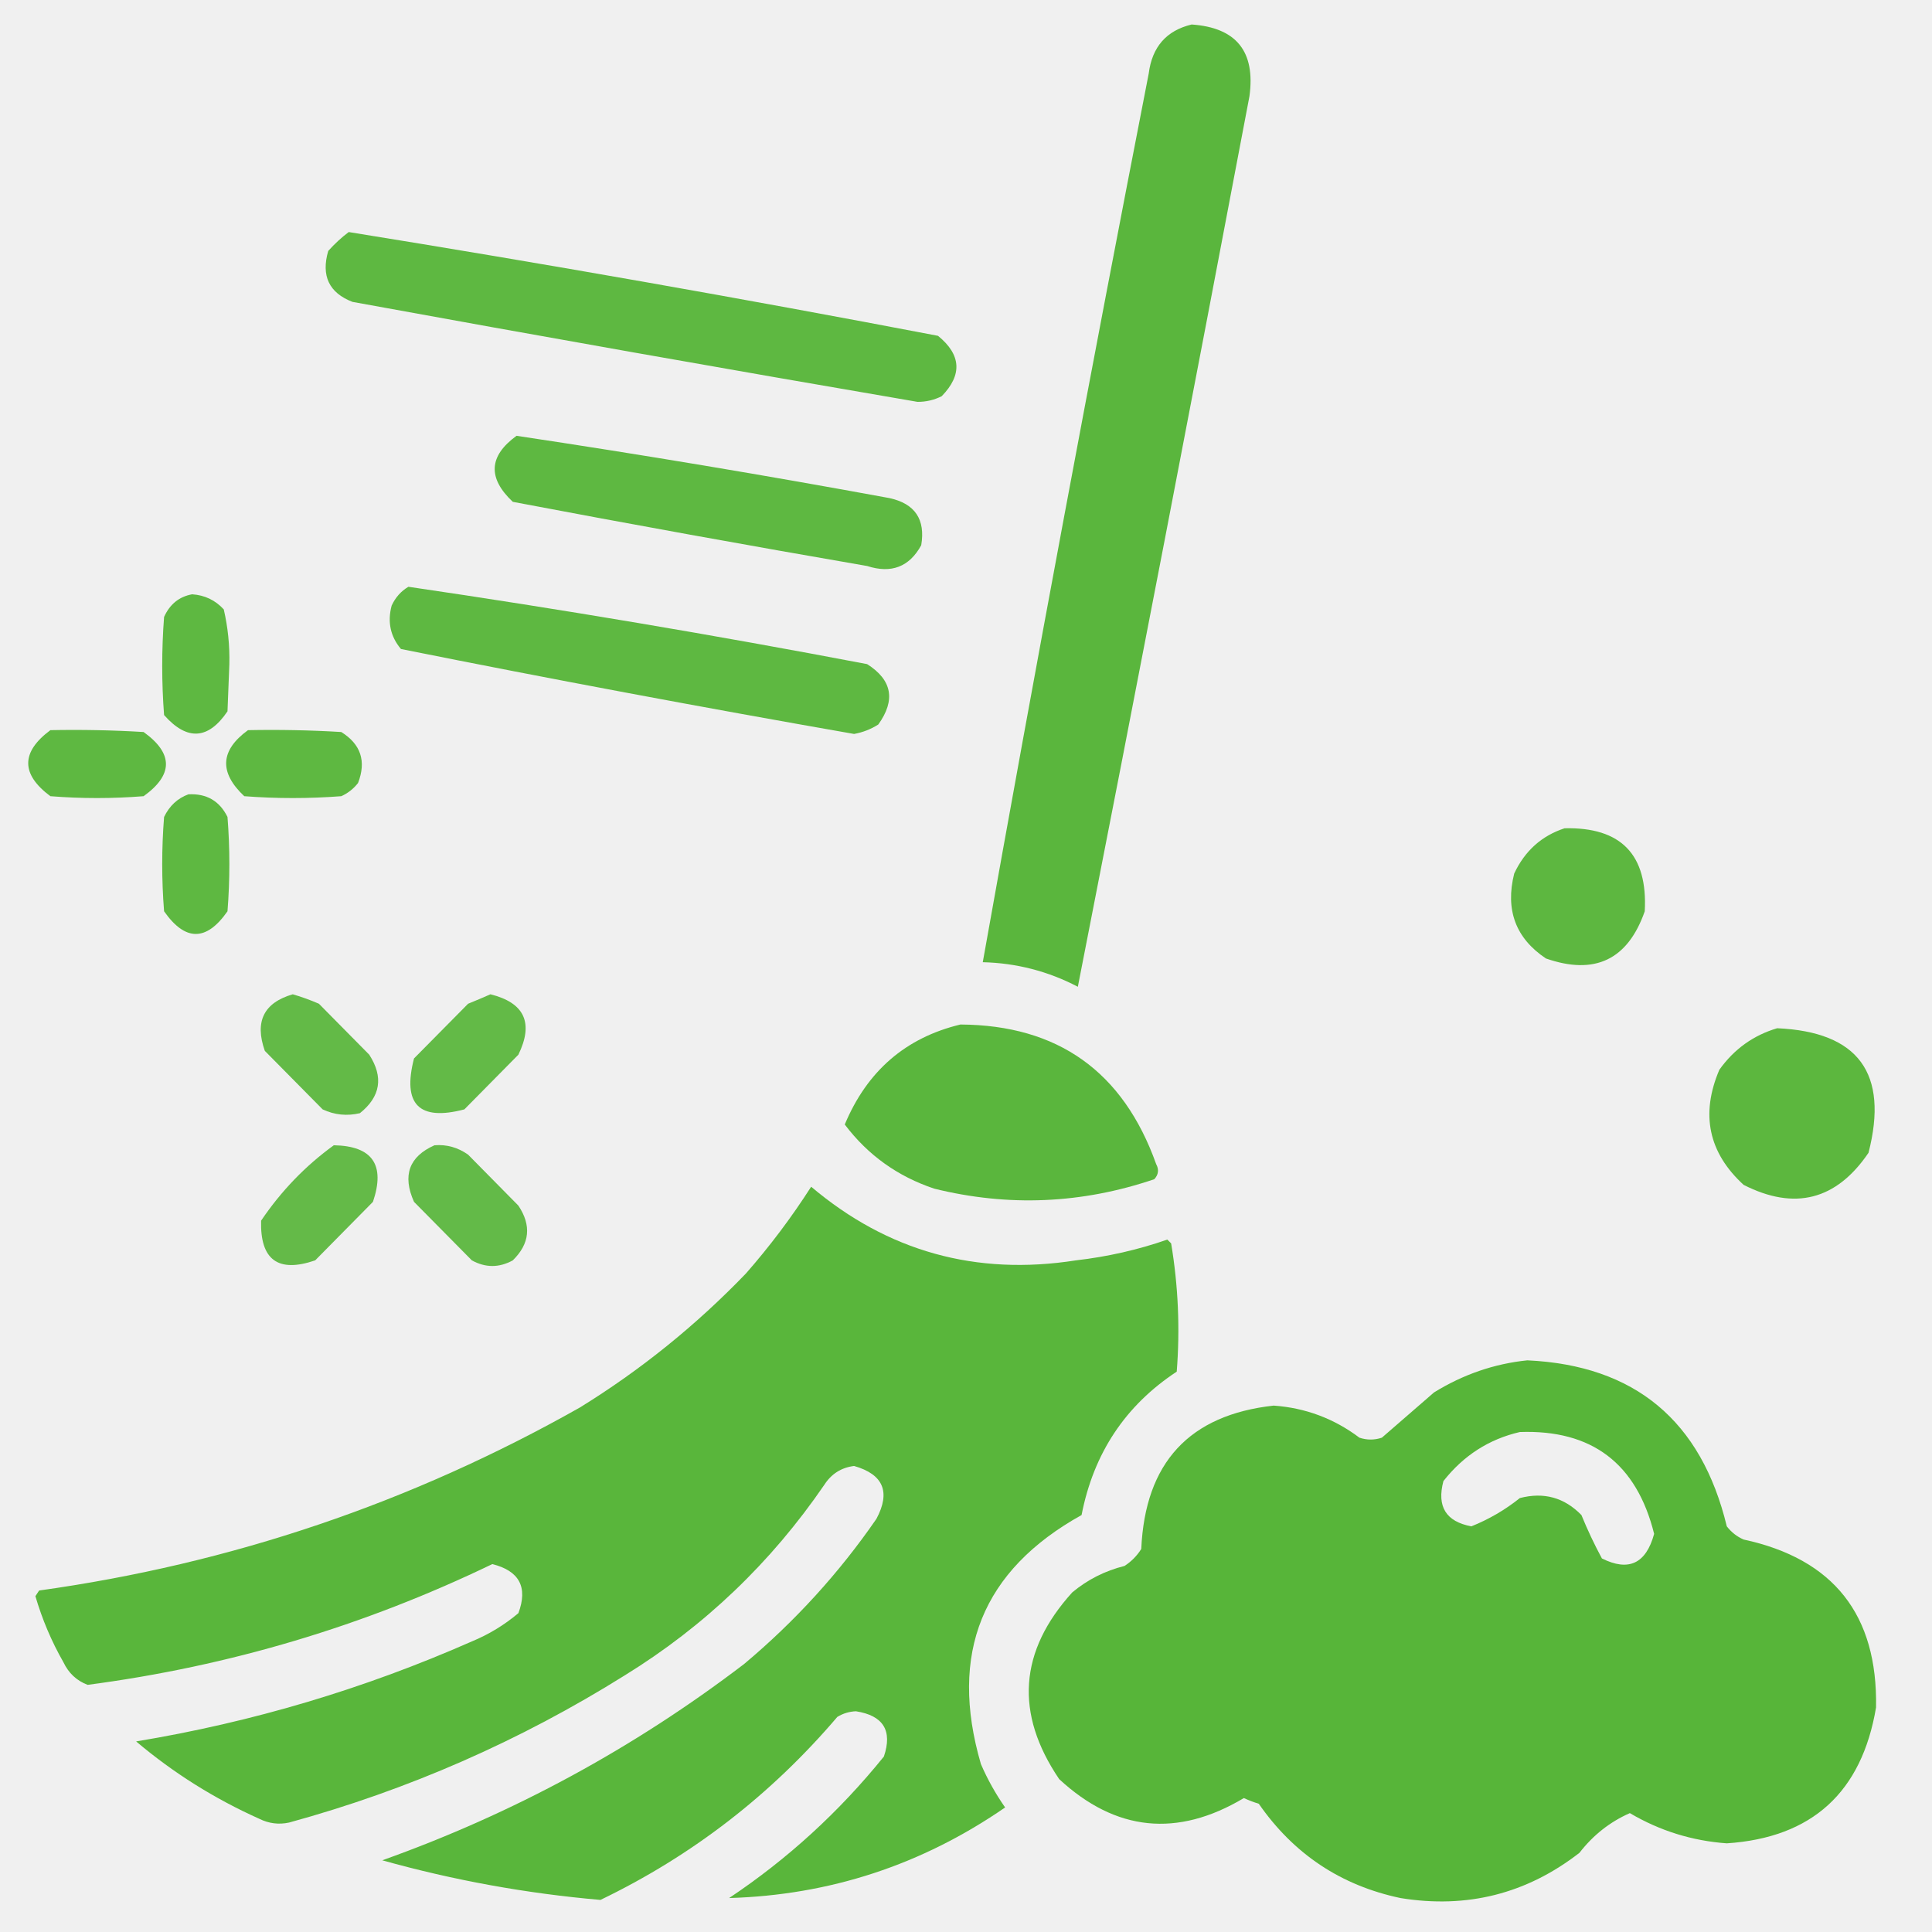
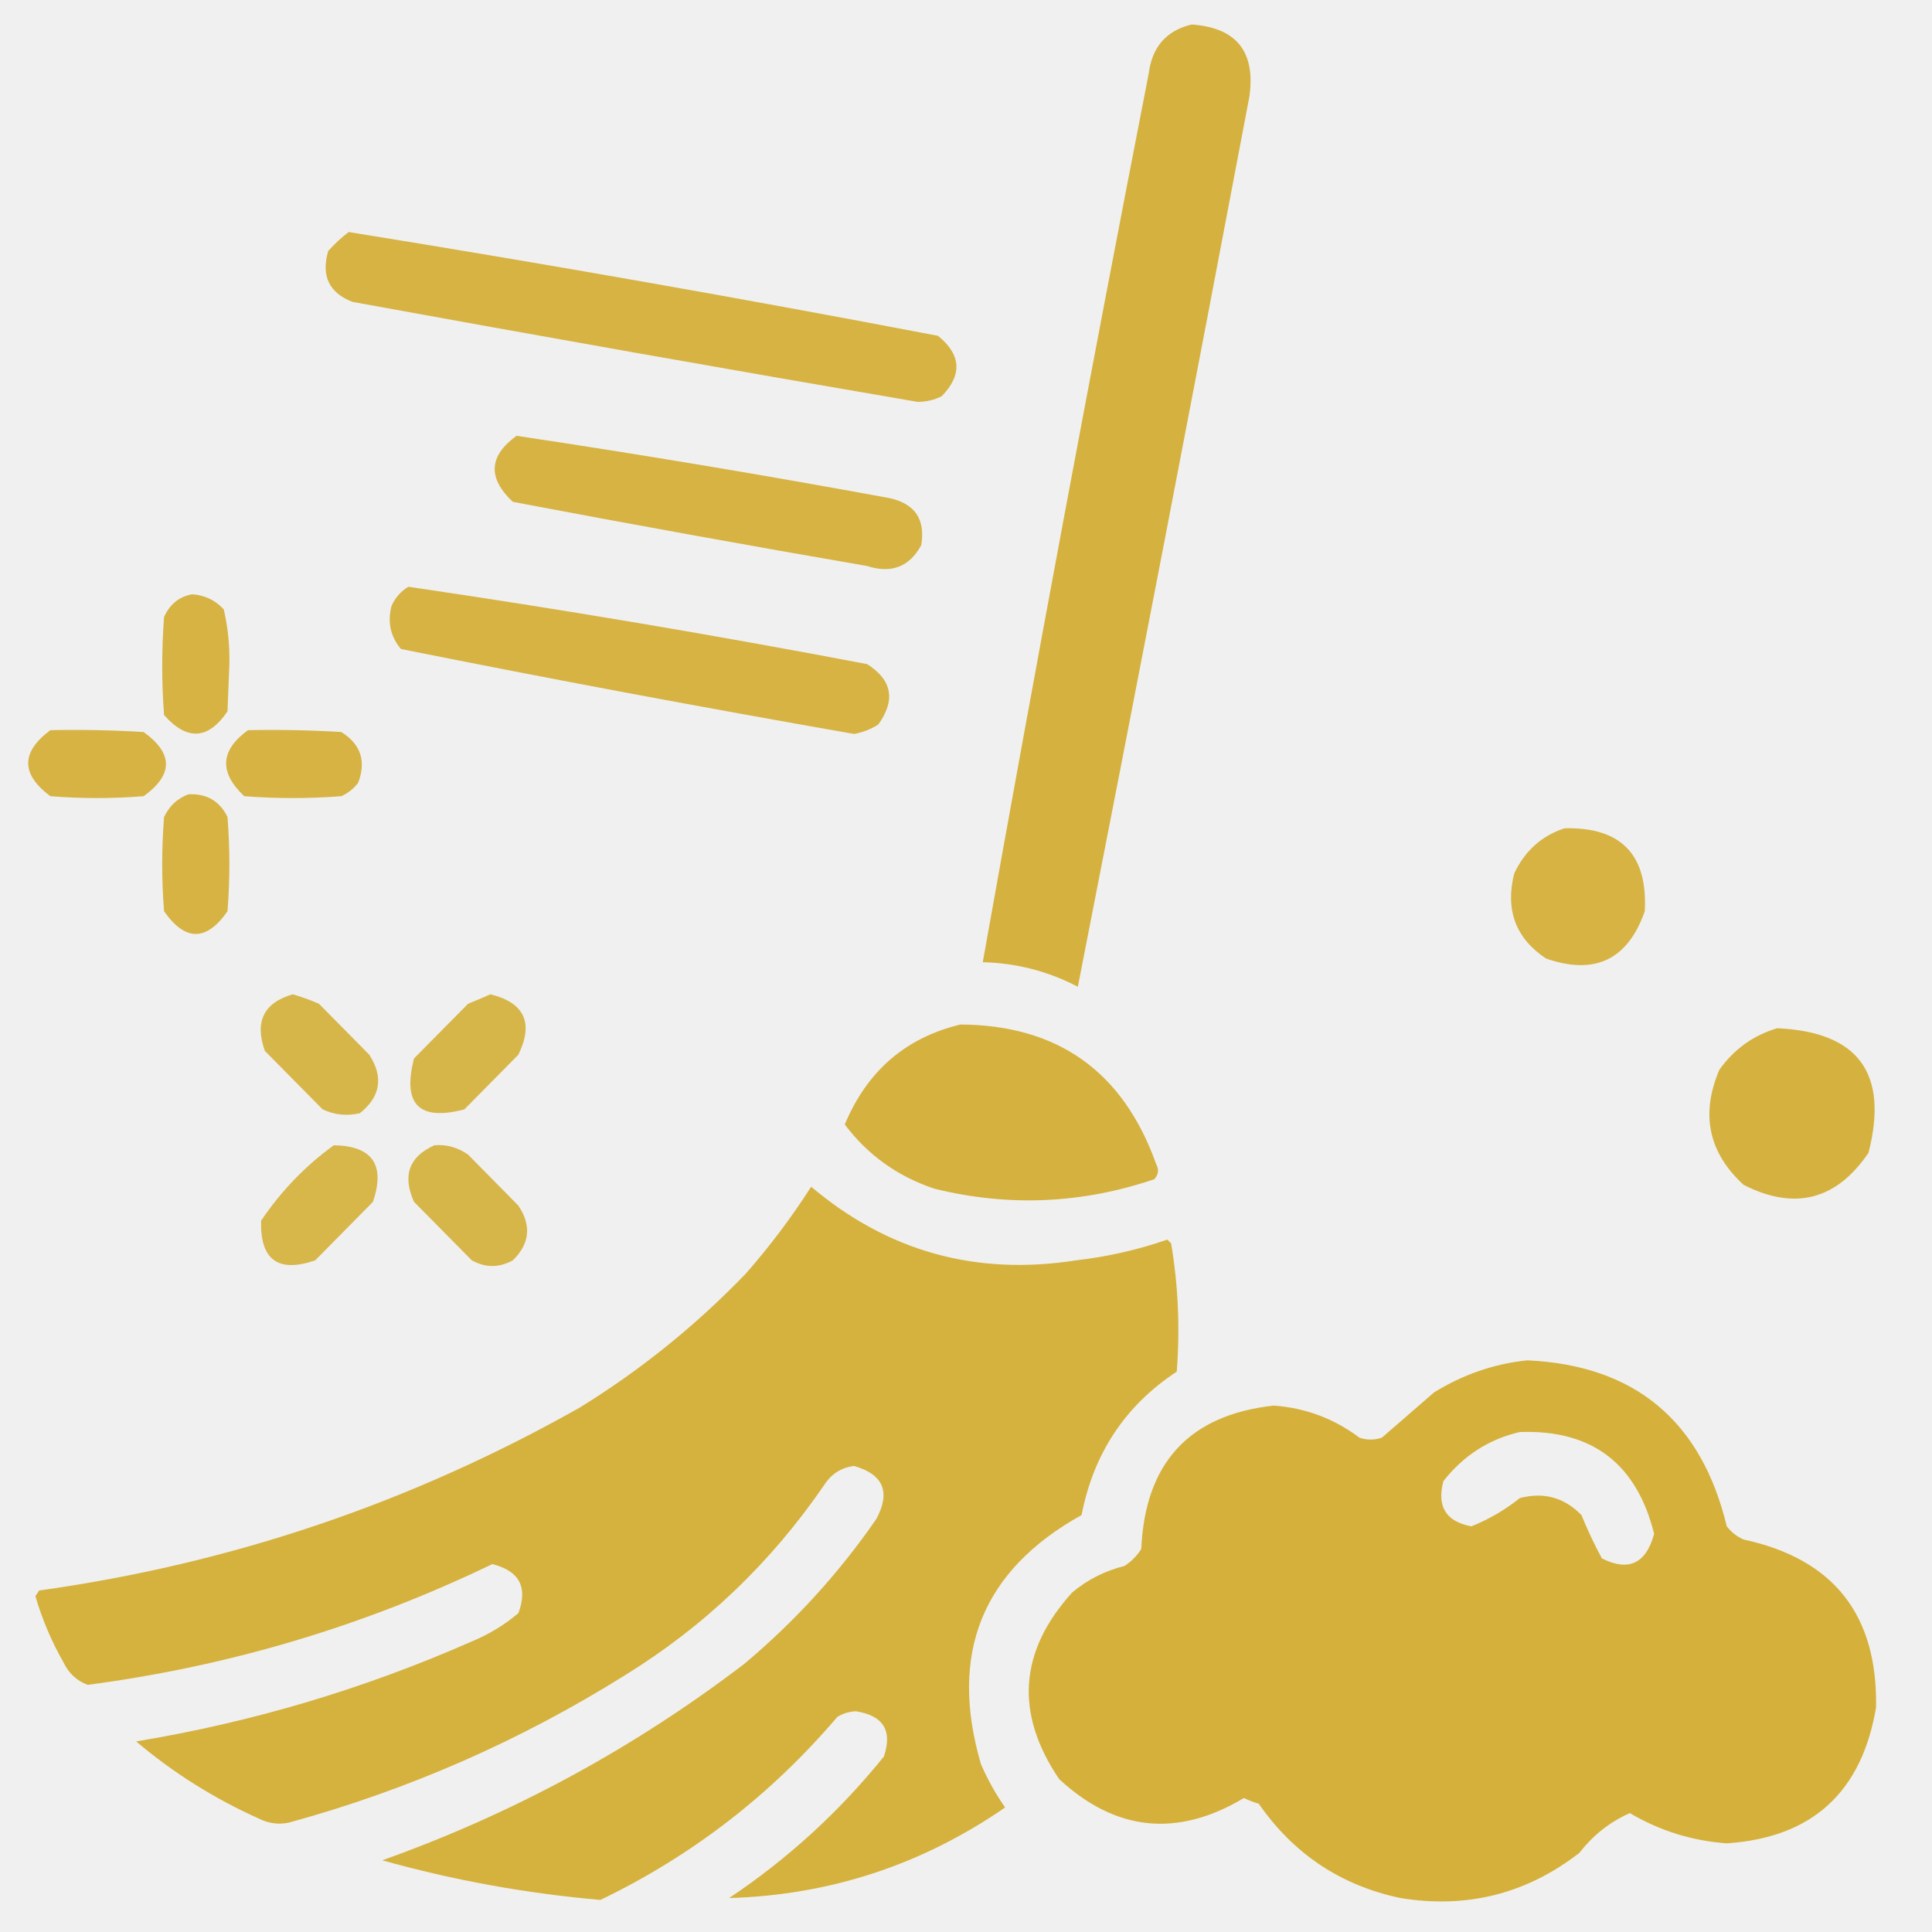
<svg xmlns="http://www.w3.org/2000/svg" width="28" height="28" viewBox="0 0 28 28" fill="none">
  <g clip-path="url(#clip0_347_4872)">
-     <path opacity="0.955" fill-rule="evenodd" clip-rule="evenodd" d="M17.27 0.355C17.918 0.4 18.197 0.746 18.108 1.395C17.293 5.699 16.464 10.002 15.621 14.301C15.191 14.076 14.731 13.957 14.243 13.945C15.008 9.656 15.81 5.363 16.648 1.066C16.697 0.68 16.904 0.443 17.27 0.355Z" fill="#54B435" />
-     <path opacity="0.936" fill-rule="evenodd" clip-rule="evenodd" d="M5.054 3.363C7.907 3.823 10.754 4.324 13.594 4.867C13.931 5.141 13.949 5.433 13.648 5.742C13.539 5.797 13.421 5.825 13.297 5.824C10.565 5.356 7.835 4.873 5.108 4.375C4.769 4.244 4.652 3.998 4.757 3.637C4.85 3.533 4.949 3.442 5.054 3.363Z" fill="#54B435" />
-     <path opacity="0.935" fill-rule="evenodd" clip-rule="evenodd" d="M7.486 6.316C9.292 6.587 11.093 6.888 12.892 7.219C13.261 7.3 13.414 7.528 13.351 7.902C13.179 8.216 12.918 8.316 12.567 8.203C10.853 7.907 9.141 7.597 7.432 7.273C7.065 6.928 7.083 6.609 7.486 6.316Z" fill="#54B435" />
-     <path opacity="0.935" fill-rule="evenodd" clip-rule="evenodd" d="M5.919 8.504C8.141 8.83 10.357 9.204 12.567 9.625C12.929 9.854 12.983 10.146 12.729 10.5C12.621 10.569 12.504 10.614 12.378 10.637C10.182 10.253 7.993 9.843 5.811 9.406C5.658 9.224 5.613 9.014 5.676 8.777C5.731 8.658 5.812 8.567 5.919 8.504Z" fill="#54B435" />
-     <path opacity="0.936" fill-rule="evenodd" clip-rule="evenodd" d="M2.784 8.613C2.967 8.625 3.12 8.698 3.243 8.832C3.303 9.09 3.33 9.355 3.324 9.625C3.315 9.853 3.306 10.081 3.297 10.309C3.018 10.721 2.711 10.739 2.378 10.363C2.342 9.889 2.342 9.415 2.378 8.941C2.462 8.756 2.597 8.647 2.784 8.613Z" fill="#54B435" />
-     <path opacity="0.935" fill-rule="evenodd" clip-rule="evenodd" d="M0.73 10.582C1.181 10.573 1.631 10.582 2.081 10.609C2.513 10.919 2.513 11.229 2.081 11.539C1.631 11.575 1.18 11.575 0.73 11.539C0.302 11.22 0.302 10.901 0.73 10.582Z" fill="#54B435" />
-     <path opacity="0.936" fill-rule="evenodd" clip-rule="evenodd" d="M3.594 10.582C4.045 10.573 4.496 10.582 4.946 10.609C5.23 10.786 5.311 11.032 5.189 11.348C5.123 11.432 5.042 11.496 4.946 11.539C4.477 11.575 4.009 11.575 3.54 11.539C3.173 11.194 3.191 10.875 3.594 10.582Z" fill="#54B435" />
-     <path opacity="0.936" fill-rule="evenodd" clip-rule="evenodd" d="M2.73 11.512C2.992 11.498 3.182 11.607 3.297 11.84C3.333 12.296 3.333 12.751 3.297 13.207C2.991 13.645 2.685 13.645 2.378 13.207C2.342 12.751 2.342 12.296 2.378 11.84C2.456 11.679 2.573 11.57 2.73 11.512Z" fill="#54B435" />
-     <path opacity="0.938" fill-rule="evenodd" clip-rule="evenodd" d="M22.675 12.004C23.494 11.985 23.882 12.386 23.837 13.207C23.591 13.91 23.113 14.138 22.405 13.891C21.966 13.598 21.813 13.187 21.945 12.66C22.099 12.332 22.342 12.113 22.675 12.004Z" fill="#54B435" />
-     <path opacity="0.906" fill-rule="evenodd" clip-rule="evenodd" d="M4.243 14.41C4.371 14.447 4.497 14.493 4.622 14.547C4.865 14.793 5.108 15.039 5.351 15.285C5.561 15.61 5.516 15.893 5.216 16.133C5.029 16.177 4.849 16.159 4.676 16.078C4.396 15.796 4.117 15.513 3.838 15.23C3.688 14.805 3.823 14.532 4.243 14.41Z" fill="#54B435" />
-     <path opacity="0.906" fill-rule="evenodd" clip-rule="evenodd" d="M7.108 14.41C7.602 14.533 7.737 14.824 7.513 15.285C7.252 15.55 6.991 15.814 6.73 16.078C6.072 16.251 5.829 16.005 6 15.34C6.261 15.075 6.522 14.811 6.784 14.547C6.898 14.501 7.006 14.455 7.108 14.41Z" fill="#54B435" />
-     <path opacity="0.955" fill-rule="evenodd" clip-rule="evenodd" d="M13.919 14.848C15.332 14.856 16.278 15.53 16.756 16.871C16.799 16.95 16.79 17.023 16.729 17.09C15.677 17.447 14.614 17.492 13.54 17.227C13.01 17.05 12.577 16.74 12.243 16.297C12.567 15.522 13.125 15.039 13.919 14.848Z" fill="#54B435" />
-     <path opacity="0.949" fill-rule="evenodd" clip-rule="evenodd" d="M25.756 14.902C26.934 14.954 27.375 15.556 27.08 16.707C26.614 17.393 26.01 17.548 25.27 17.172C24.761 16.706 24.643 16.149 24.918 15.504C25.132 15.204 25.412 15.004 25.756 14.902Z" fill="#54B435" />
-     <path opacity="0.9" fill-rule="evenodd" clip-rule="evenodd" d="M4.838 16.598C5.397 16.608 5.587 16.881 5.405 17.418C5.126 17.701 4.847 17.983 4.568 18.266C4.03 18.451 3.769 18.259 3.784 17.691C4.074 17.262 4.425 16.897 4.838 16.598Z" fill="#54B435" />
-     <path opacity="0.896" fill-rule="evenodd" clip-rule="evenodd" d="M6.297 16.598C6.475 16.584 6.637 16.63 6.784 16.734C7.027 16.98 7.27 17.227 7.513 17.473C7.705 17.761 7.678 18.025 7.432 18.266C7.234 18.375 7.036 18.375 6.838 18.266C6.558 17.983 6.279 17.701 6 17.418C5.829 17.036 5.928 16.762 6.297 16.598Z" fill="#54B435" />
-     <path opacity="0.965" fill-rule="evenodd" clip-rule="evenodd" d="M11.756 17.199C12.866 18.137 14.145 18.493 15.594 18.266C16.048 18.214 16.49 18.114 16.918 17.965C16.936 17.983 16.954 18.001 16.973 18.02C17.076 18.637 17.103 19.257 17.054 19.879C16.308 20.37 15.849 21.063 15.675 21.957C14.235 22.758 13.748 23.962 14.216 25.566C14.312 25.789 14.43 25.999 14.567 26.195C13.361 27.027 12.028 27.465 10.567 27.508C11.415 26.942 12.162 26.259 12.81 25.457C12.937 25.082 12.802 24.863 12.405 24.801C12.308 24.805 12.218 24.832 12.135 24.883C11.174 26.011 10.03 26.895 8.702 27.535C7.631 27.442 6.577 27.251 5.54 26.961C7.438 26.284 9.185 25.336 10.783 24.117C11.52 23.5 12.159 22.799 12.702 22.012C12.91 21.622 12.802 21.367 12.378 21.246C12.193 21.269 12.049 21.36 11.946 21.52C11.173 22.648 10.209 23.569 9.054 24.281C7.537 25.23 5.916 25.941 4.189 26.414C4.04 26.446 3.896 26.428 3.757 26.359C3.106 26.067 2.511 25.693 1.973 25.238C3.655 24.96 5.277 24.477 6.838 23.789C7.085 23.687 7.31 23.55 7.513 23.379C7.653 23.003 7.527 22.766 7.135 22.668C5.274 23.566 3.319 24.149 1.27 24.418C1.111 24.358 0.994 24.248 0.919 24.09C0.746 23.787 0.611 23.468 0.513 23.133C0.531 23.105 0.549 23.078 0.567 23.051C3.349 22.663 5.961 21.779 8.405 20.398C9.285 19.855 10.087 19.208 10.81 18.457C11.158 18.06 11.473 17.641 11.756 17.199Z" fill="#54B435" />
-     <path opacity="0.979" fill-rule="evenodd" clip-rule="evenodd" d="M22.135 19.715C23.692 19.787 24.656 20.589 25.026 22.121C25.092 22.206 25.173 22.27 25.27 22.312C26.574 22.593 27.214 23.404 27.189 24.746C26.982 25.976 26.261 26.633 25.026 26.715C24.525 26.679 24.056 26.534 23.621 26.277C23.333 26.404 23.09 26.595 22.891 26.852C22.125 27.447 21.26 27.665 20.297 27.508C19.433 27.326 18.749 26.87 18.243 26.141C18.169 26.119 18.097 26.091 18.027 26.059C17.062 26.634 16.17 26.543 15.351 25.785C14.705 24.832 14.768 23.93 15.54 23.078C15.762 22.893 16.015 22.765 16.297 22.695C16.396 22.631 16.477 22.549 16.54 22.449C16.596 21.198 17.236 20.506 18.459 20.371C18.92 20.404 19.334 20.559 19.702 20.836C19.81 20.872 19.919 20.872 20.027 20.836C20.279 20.617 20.531 20.398 20.783 20.18C21.206 19.919 21.657 19.764 22.135 19.715ZM22.027 20.754C23.07 20.717 23.719 21.209 23.973 22.23C23.855 22.662 23.603 22.78 23.216 22.586C23.106 22.382 23.007 22.172 22.919 21.957C22.671 21.703 22.374 21.621 22.027 21.711C21.812 21.883 21.578 22.019 21.324 22.121C20.956 22.052 20.821 21.834 20.919 21.465C21.211 21.094 21.58 20.857 22.027 20.754Z" fill="#54B435" />
+     <path opacity="0.955" fill-rule="evenodd" clip-rule="evenodd" d="M17.27 0.355C17.918 0.4 18.197 0.746 18.108 1.395C17.293 5.699 16.464 10.002 15.621 14.301C15.191 14.076 14.731 13.957 14.243 13.945C15.008 9.656 15.81 5.363 16.648 1.066C16.697 0.68 16.904 0.443 17.27 0.355Z" fill="#D4AF37" />
+     <path opacity="0.936" fill-rule="evenodd" clip-rule="evenodd" d="M5.054 3.363C7.907 3.823 10.754 4.324 13.594 4.867C13.931 5.141 13.949 5.433 13.648 5.742C13.539 5.797 13.421 5.825 13.297 5.824C10.565 5.356 7.835 4.873 5.108 4.375C4.769 4.244 4.652 3.998 4.757 3.637C4.85 3.533 4.949 3.442 5.054 3.363Z" fill="#D4AF37" />
+     <path opacity="0.935" fill-rule="evenodd" clip-rule="evenodd" d="M7.486 6.316C9.292 6.587 11.093 6.888 12.892 7.219C13.261 7.3 13.414 7.528 13.351 7.902C13.179 8.216 12.918 8.316 12.567 8.203C10.853 7.907 9.141 7.597 7.432 7.273C7.065 6.928 7.083 6.609 7.486 6.316Z" fill="#D4AF37" />
+     <path opacity="0.935" fill-rule="evenodd" clip-rule="evenodd" d="M5.919 8.504C8.141 8.83 10.357 9.204 12.567 9.625C12.929 9.854 12.983 10.146 12.729 10.5C12.621 10.569 12.504 10.614 12.378 10.637C10.182 10.253 7.993 9.843 5.811 9.406C5.658 9.224 5.613 9.014 5.676 8.777C5.731 8.658 5.812 8.567 5.919 8.504Z" fill="#D4AF37" />
+     <path opacity="0.936" fill-rule="evenodd" clip-rule="evenodd" d="M2.784 8.613C2.967 8.625 3.12 8.698 3.243 8.832C3.303 9.09 3.33 9.355 3.324 9.625C3.315 9.853 3.306 10.081 3.297 10.309C3.018 10.721 2.711 10.739 2.378 10.363C2.342 9.889 2.342 9.415 2.378 8.941C2.462 8.756 2.597 8.647 2.784 8.613Z" fill="#D4AF37" />
+     <path opacity="0.935" fill-rule="evenodd" clip-rule="evenodd" d="M0.73 10.582C1.181 10.573 1.631 10.582 2.081 10.609C2.513 10.919 2.513 11.229 2.081 11.539C1.631 11.575 1.18 11.575 0.73 11.539C0.302 11.22 0.302 10.901 0.73 10.582Z" fill="#D4AF37" />
+     <path opacity="0.936" fill-rule="evenodd" clip-rule="evenodd" d="M3.594 10.582C4.045 10.573 4.496 10.582 4.946 10.609C5.23 10.786 5.311 11.032 5.189 11.348C5.123 11.432 5.042 11.496 4.946 11.539C4.477 11.575 4.009 11.575 3.54 11.539C3.173 11.194 3.191 10.875 3.594 10.582Z" fill="#D4AF37" />
+     <path opacity="0.936" fill-rule="evenodd" clip-rule="evenodd" d="M2.73 11.512C2.992 11.498 3.182 11.607 3.297 11.84C3.333 12.296 3.333 12.751 3.297 13.207C2.991 13.645 2.685 13.645 2.378 13.207C2.342 12.751 2.342 12.296 2.378 11.84C2.456 11.679 2.573 11.57 2.73 11.512Z" fill="#D4AF37" />
+     <path opacity="0.938" fill-rule="evenodd" clip-rule="evenodd" d="M22.675 12.004C23.494 11.985 23.882 12.386 23.837 13.207C23.591 13.91 23.113 14.138 22.405 13.891C21.966 13.598 21.813 13.187 21.945 12.66C22.099 12.332 22.342 12.113 22.675 12.004Z" fill="#D4AF37" />
+     <path opacity="0.906" fill-rule="evenodd" clip-rule="evenodd" d="M4.243 14.41C4.371 14.447 4.497 14.493 4.622 14.547C4.865 14.793 5.108 15.039 5.351 15.285C5.561 15.61 5.516 15.893 5.216 16.133C5.029 16.177 4.849 16.159 4.676 16.078C4.396 15.796 4.117 15.513 3.838 15.23C3.688 14.805 3.823 14.532 4.243 14.41Z" fill="#D4AF37" />
+     <path opacity="0.906" fill-rule="evenodd" clip-rule="evenodd" d="M7.108 14.41C7.602 14.533 7.737 14.824 7.513 15.285C7.252 15.55 6.991 15.814 6.73 16.078C6.072 16.251 5.829 16.005 6 15.34C6.261 15.075 6.522 14.811 6.784 14.547C6.898 14.501 7.006 14.455 7.108 14.41Z" fill="#D4AF37" />
+     <path opacity="0.955" fill-rule="evenodd" clip-rule="evenodd" d="M13.919 14.848C15.332 14.856 16.278 15.53 16.756 16.871C16.799 16.95 16.79 17.023 16.729 17.09C15.677 17.447 14.614 17.492 13.54 17.227C13.01 17.05 12.577 16.74 12.243 16.297C12.567 15.522 13.125 15.039 13.919 14.848Z" fill="#D4AF37" />
+     <path opacity="0.949" fill-rule="evenodd" clip-rule="evenodd" d="M25.756 14.902C26.934 14.954 27.375 15.556 27.08 16.707C26.614 17.393 26.01 17.548 25.27 17.172C24.761 16.706 24.643 16.149 24.918 15.504C25.132 15.204 25.412 15.004 25.756 14.902Z" fill="#D4AF37" />
+     <path opacity="0.9" fill-rule="evenodd" clip-rule="evenodd" d="M4.838 16.598C5.397 16.608 5.587 16.881 5.405 17.418C5.126 17.701 4.847 17.983 4.568 18.266C4.03 18.451 3.769 18.259 3.784 17.691C4.074 17.262 4.425 16.897 4.838 16.598Z" fill="#D4AF37" />
+     <path opacity="0.896" fill-rule="evenodd" clip-rule="evenodd" d="M6.297 16.598C6.475 16.584 6.637 16.63 6.784 16.734C7.027 16.98 7.27 17.227 7.513 17.473C7.705 17.761 7.678 18.025 7.432 18.266C7.234 18.375 7.036 18.375 6.838 18.266C6.558 17.983 6.279 17.701 6 17.418C5.829 17.036 5.928 16.762 6.297 16.598Z" fill="#D4AF37" />
+     <path opacity="0.965" fill-rule="evenodd" clip-rule="evenodd" d="M11.756 17.199C12.866 18.137 14.145 18.493 15.594 18.266C16.048 18.214 16.49 18.114 16.918 17.965C16.936 17.983 16.954 18.001 16.973 18.02C17.076 18.637 17.103 19.257 17.054 19.879C16.308 20.37 15.849 21.063 15.675 21.957C14.235 22.758 13.748 23.962 14.216 25.566C14.312 25.789 14.43 25.999 14.567 26.195C13.361 27.027 12.028 27.465 10.567 27.508C11.415 26.942 12.162 26.259 12.81 25.457C12.937 25.082 12.802 24.863 12.405 24.801C12.308 24.805 12.218 24.832 12.135 24.883C11.174 26.011 10.03 26.895 8.702 27.535C7.631 27.442 6.577 27.251 5.54 26.961C7.438 26.284 9.185 25.336 10.783 24.117C11.52 23.5 12.159 22.799 12.702 22.012C12.91 21.622 12.802 21.367 12.378 21.246C12.193 21.269 12.049 21.36 11.946 21.52C11.173 22.648 10.209 23.569 9.054 24.281C7.537 25.23 5.916 25.941 4.189 26.414C4.04 26.446 3.896 26.428 3.757 26.359C3.106 26.067 2.511 25.693 1.973 25.238C3.655 24.96 5.277 24.477 6.838 23.789C7.085 23.687 7.31 23.55 7.513 23.379C7.653 23.003 7.527 22.766 7.135 22.668C5.274 23.566 3.319 24.149 1.27 24.418C1.111 24.358 0.994 24.248 0.919 24.09C0.746 23.787 0.611 23.468 0.513 23.133C0.531 23.105 0.549 23.078 0.567 23.051C3.349 22.663 5.961 21.779 8.405 20.398C9.285 19.855 10.087 19.208 10.81 18.457C11.158 18.06 11.473 17.641 11.756 17.199Z" fill="#D4AF37" />
+     <path opacity="0.979" fill-rule="evenodd" clip-rule="evenodd" d="M22.135 19.715C23.692 19.787 24.656 20.589 25.026 22.121C25.092 22.206 25.173 22.27 25.27 22.312C26.574 22.593 27.214 23.404 27.189 24.746C26.982 25.976 26.261 26.633 25.026 26.715C24.525 26.679 24.056 26.534 23.621 26.277C23.333 26.404 23.09 26.595 22.891 26.852C22.125 27.447 21.26 27.665 20.297 27.508C19.433 27.326 18.749 26.87 18.243 26.141C18.169 26.119 18.097 26.091 18.027 26.059C17.062 26.634 16.17 26.543 15.351 25.785C14.705 24.832 14.768 23.93 15.54 23.078C15.762 22.893 16.015 22.765 16.297 22.695C16.396 22.631 16.477 22.549 16.54 22.449C16.596 21.198 17.236 20.506 18.459 20.371C18.92 20.404 19.334 20.559 19.702 20.836C19.81 20.872 19.919 20.872 20.027 20.836C20.279 20.617 20.531 20.398 20.783 20.18C21.206 19.919 21.657 19.764 22.135 19.715ZM22.027 20.754C23.07 20.717 23.719 21.209 23.973 22.23C23.855 22.662 23.603 22.78 23.216 22.586C23.106 22.382 23.007 22.172 22.919 21.957C22.671 21.703 22.374 21.621 22.027 21.711C21.812 21.883 21.578 22.019 21.324 22.121C20.956 22.052 20.821 21.834 20.919 21.465C21.211 21.094 21.58 20.857 22.027 20.754Z" fill="#D4AF37" />
  </g>
  <defs>
    <clipPath id="clip0_347_4872">
      <rect width="27.675" height="28" fill="white" />
    </clipPath>
  </defs>
</svg>
